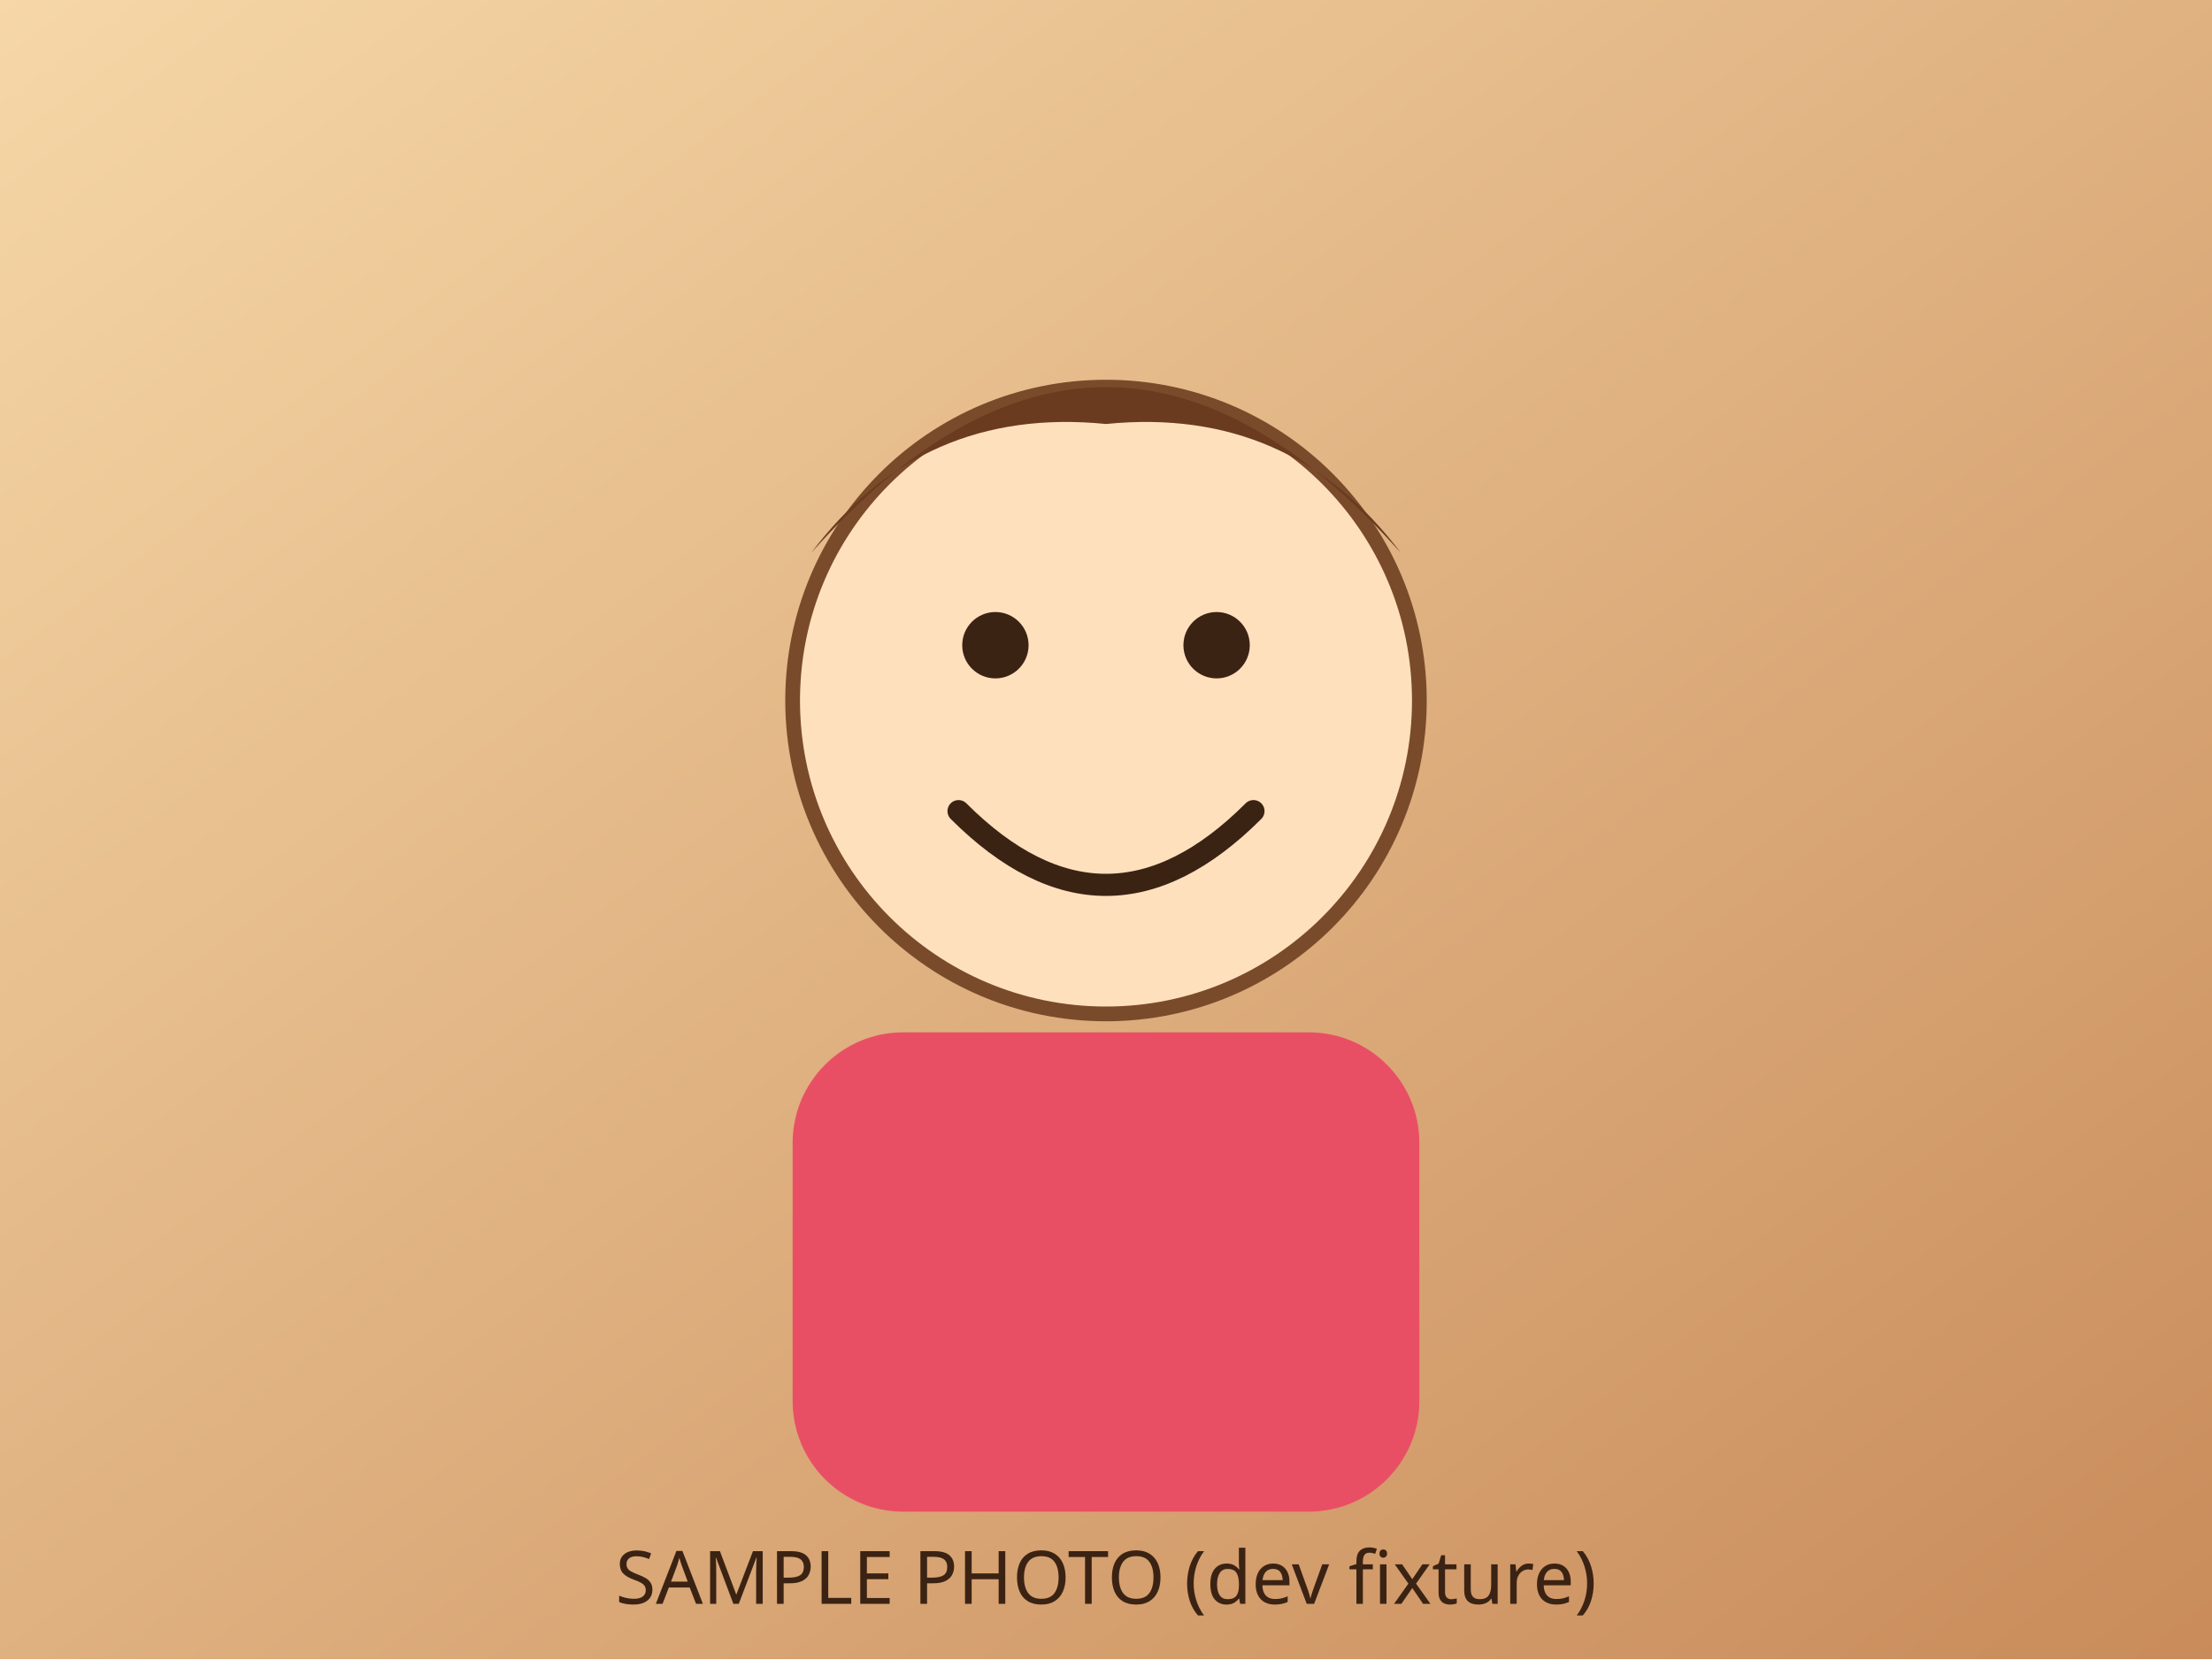
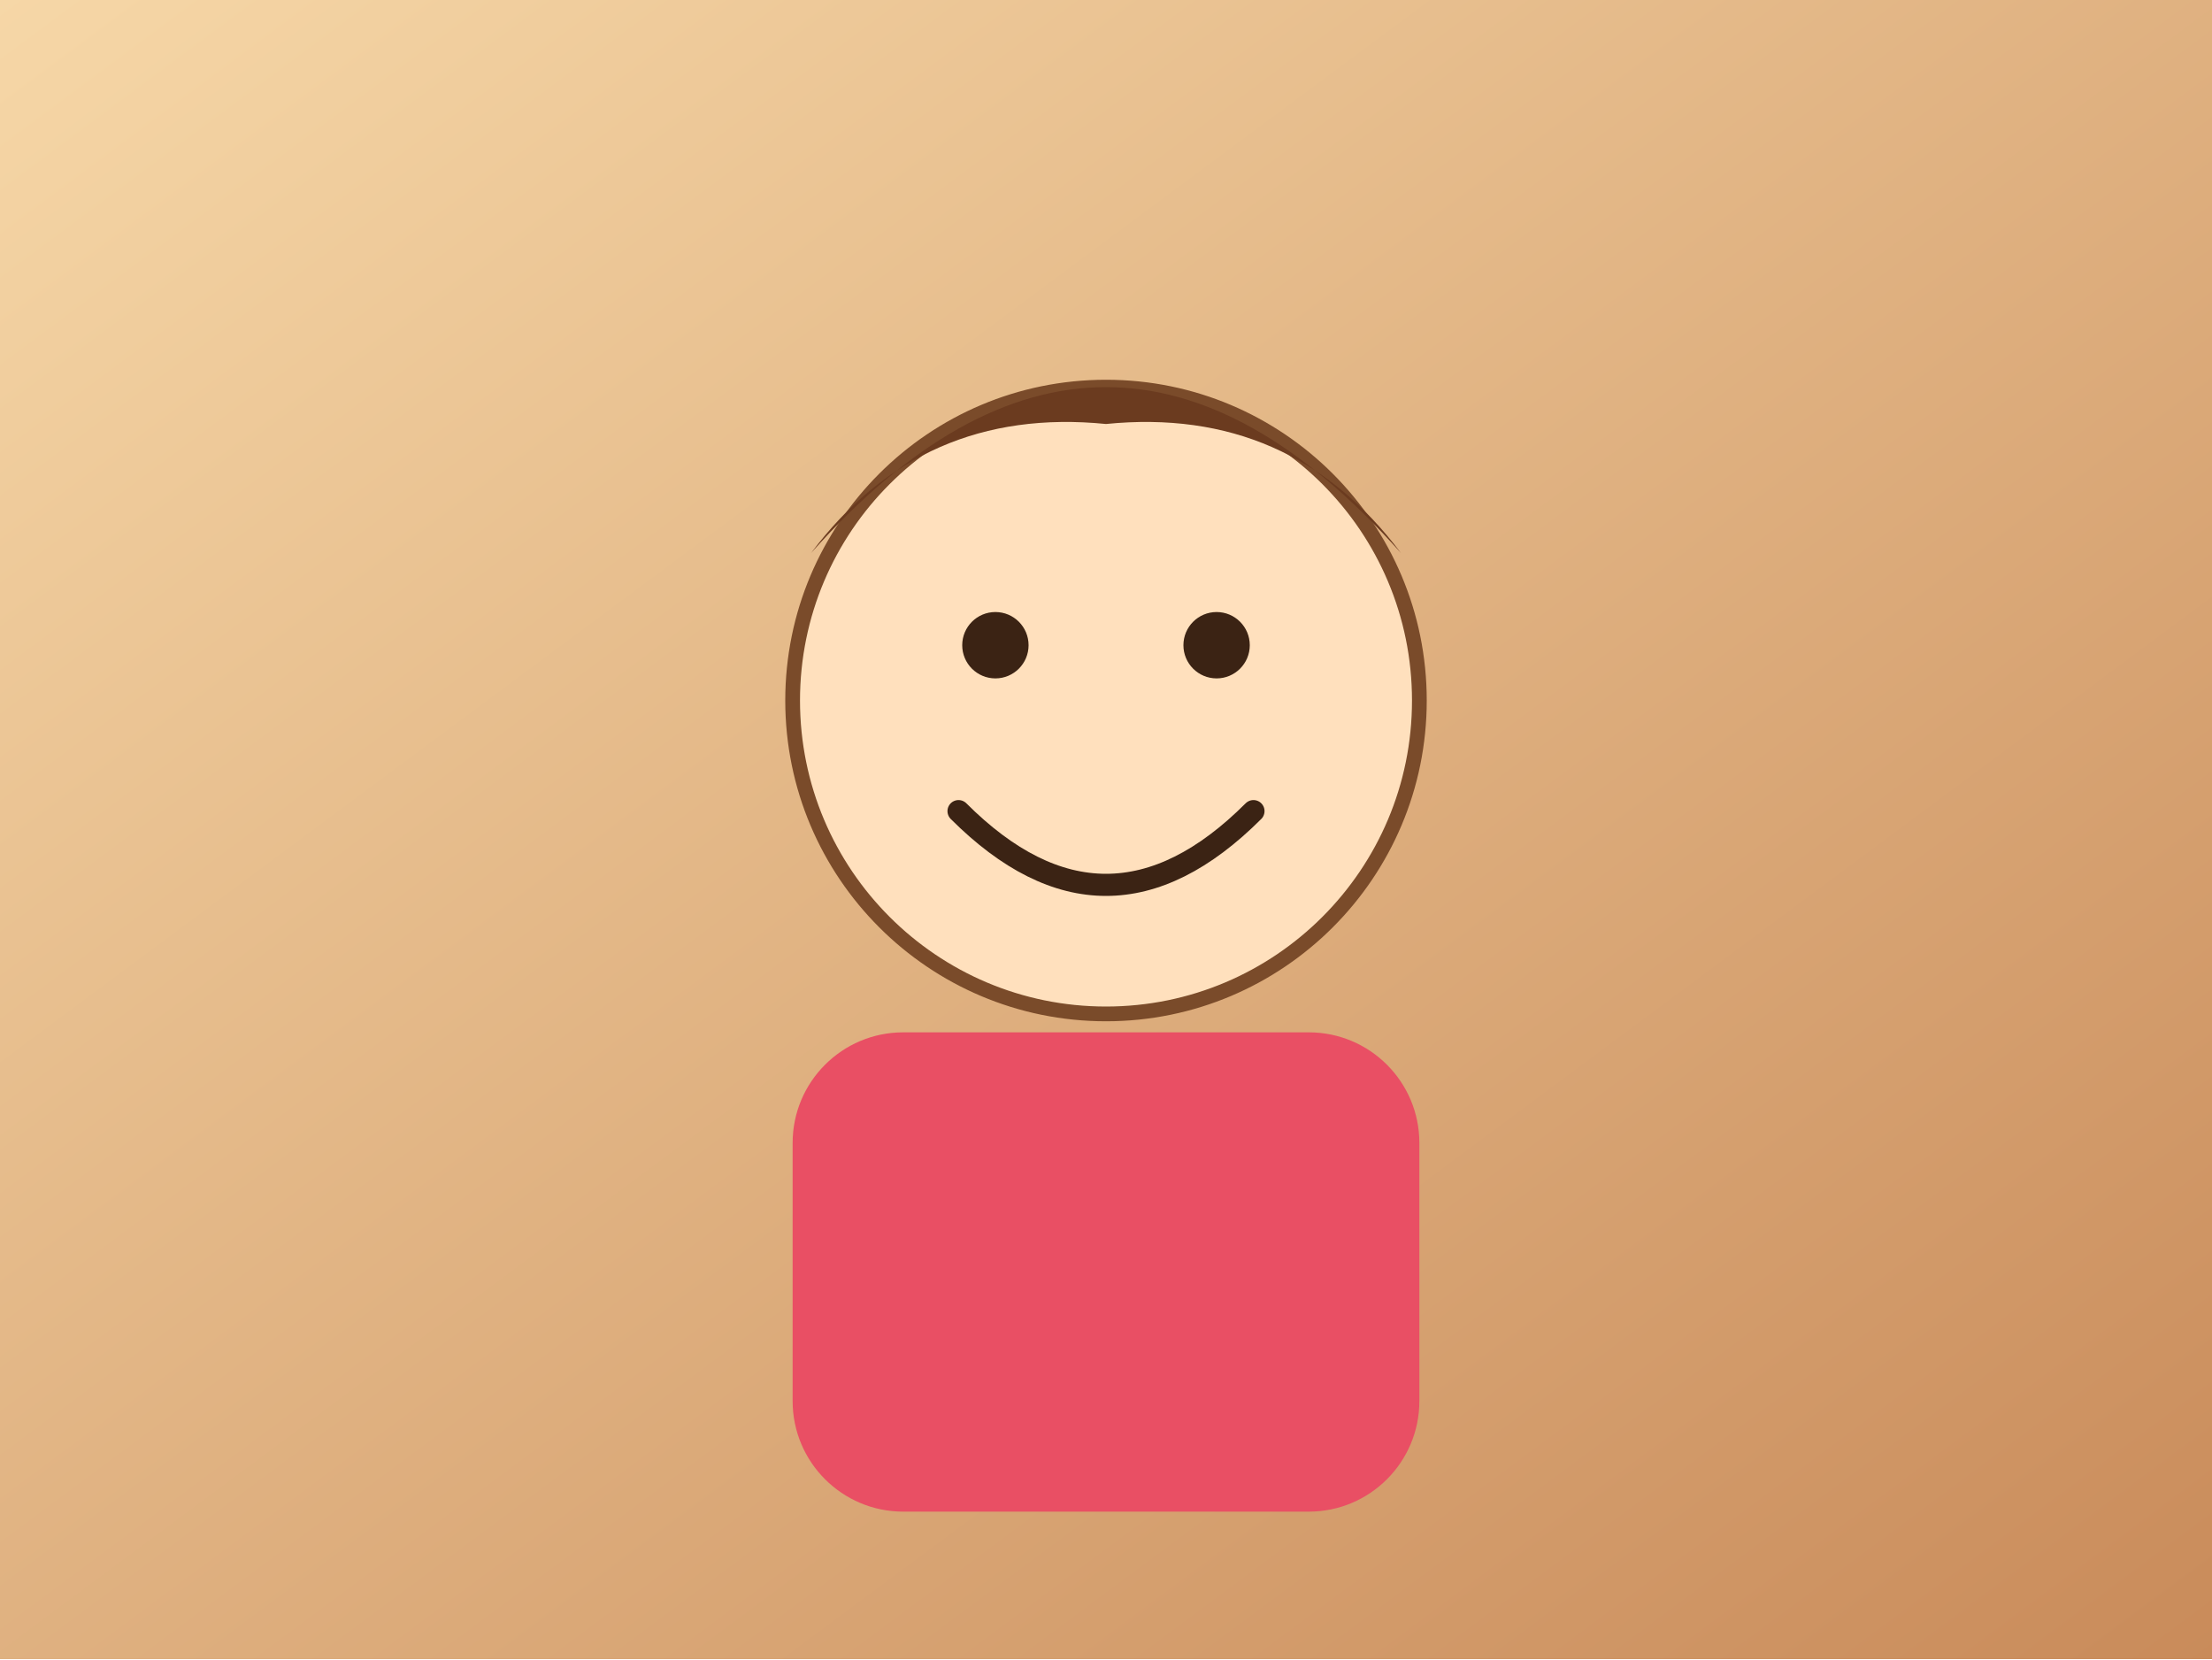
<svg xmlns="http://www.w3.org/2000/svg" width="1200" height="900" viewBox="0 0 1200 900">
  <defs>
    <linearGradient id="g" x1="0" y1="0" x2="1" y2="1">
      <stop offset="0" stop-color="#f6d7a7" />
      <stop offset="1" stop-color="#c98b5a" />
    </linearGradient>
  </defs>
  <rect width="1200" height="900" fill="url(#g)" />
  <circle cx="600" cy="380" r="170" fill="#ffe0bd" stroke="#7a4b2a" stroke-width="8" />
  <circle cx="540" cy="350" r="18" fill="#3b2314" />
  <circle cx="660" cy="350" r="18" fill="#3b2314" />
  <path d="M520 440 Q600 520 680 440" stroke="#3b2314" stroke-width="12" fill="none" stroke-linecap="round" />
  <path d="M440 300 Q600 120 760 300 Q700 220 600 230 Q500 220 440 300Z" fill="#6b3b1f" />
  <rect x="430" y="560" width="340" height="260" rx="60" fill="#e94f64" />
-   <text x="600" y="870" font-family="sans-serif" font-size="40" text-anchor="middle" fill="#3b2314">SAMPLE PHOTO (dev fixture)</text>
</svg>
